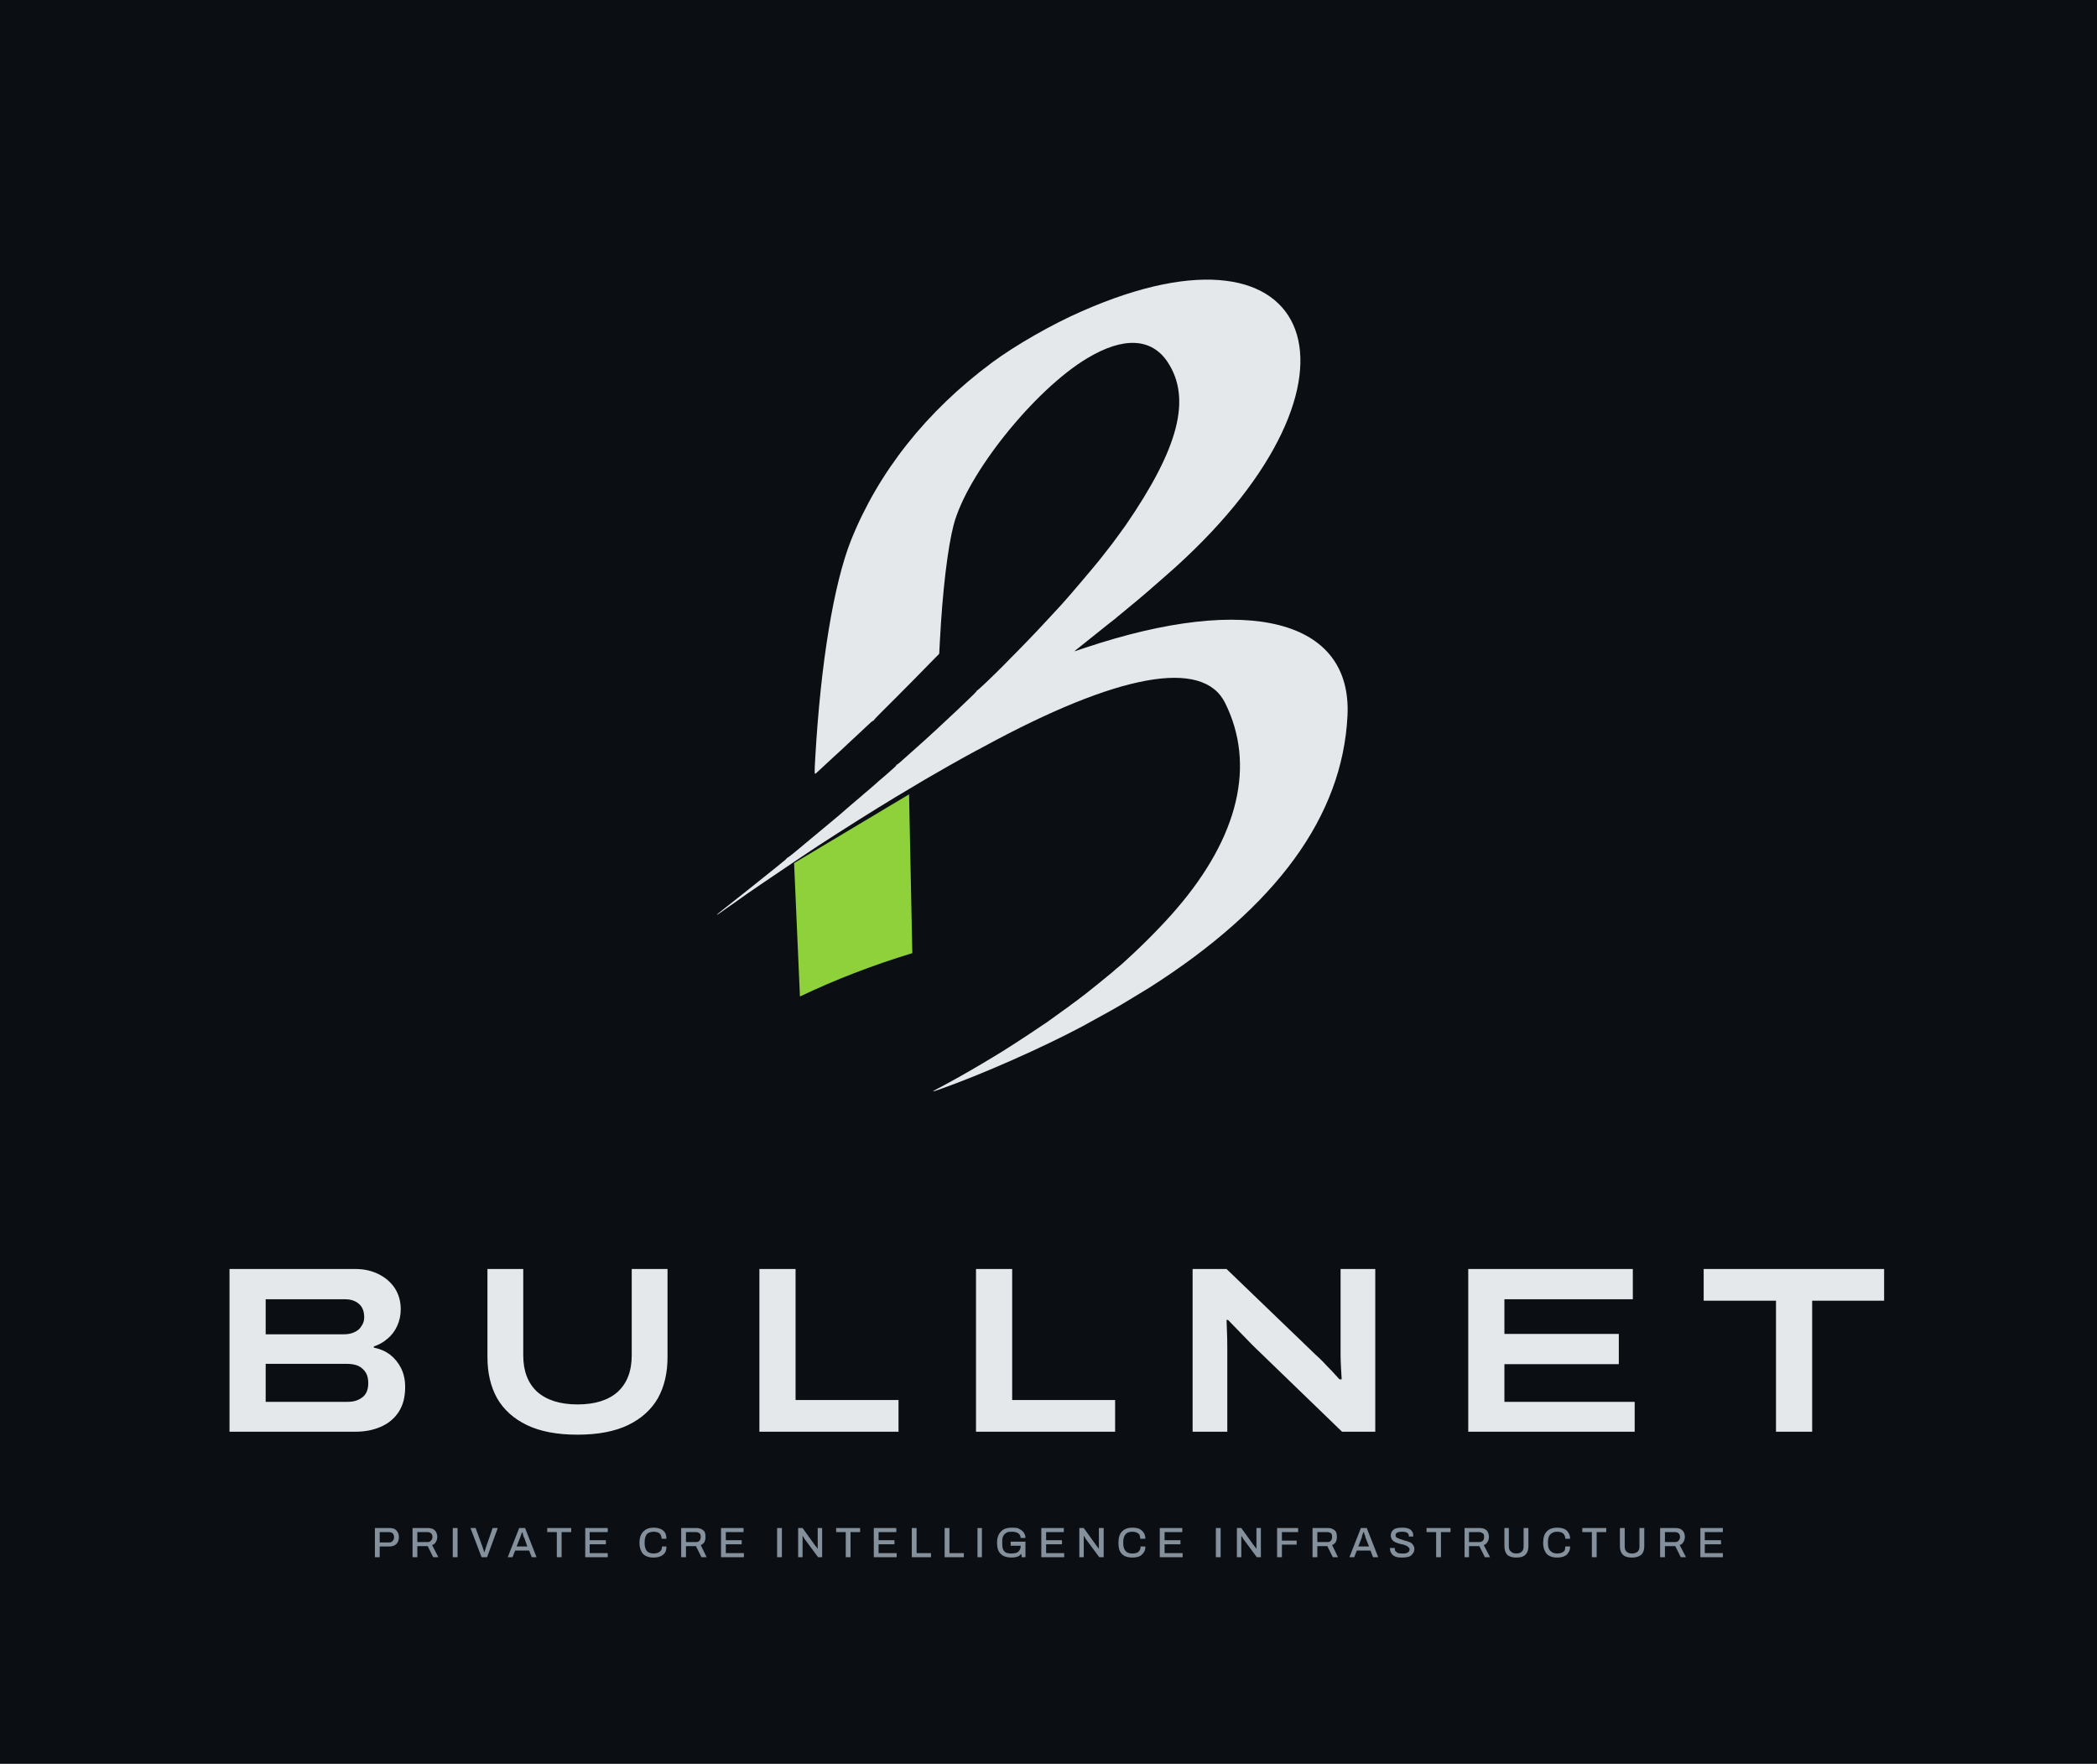
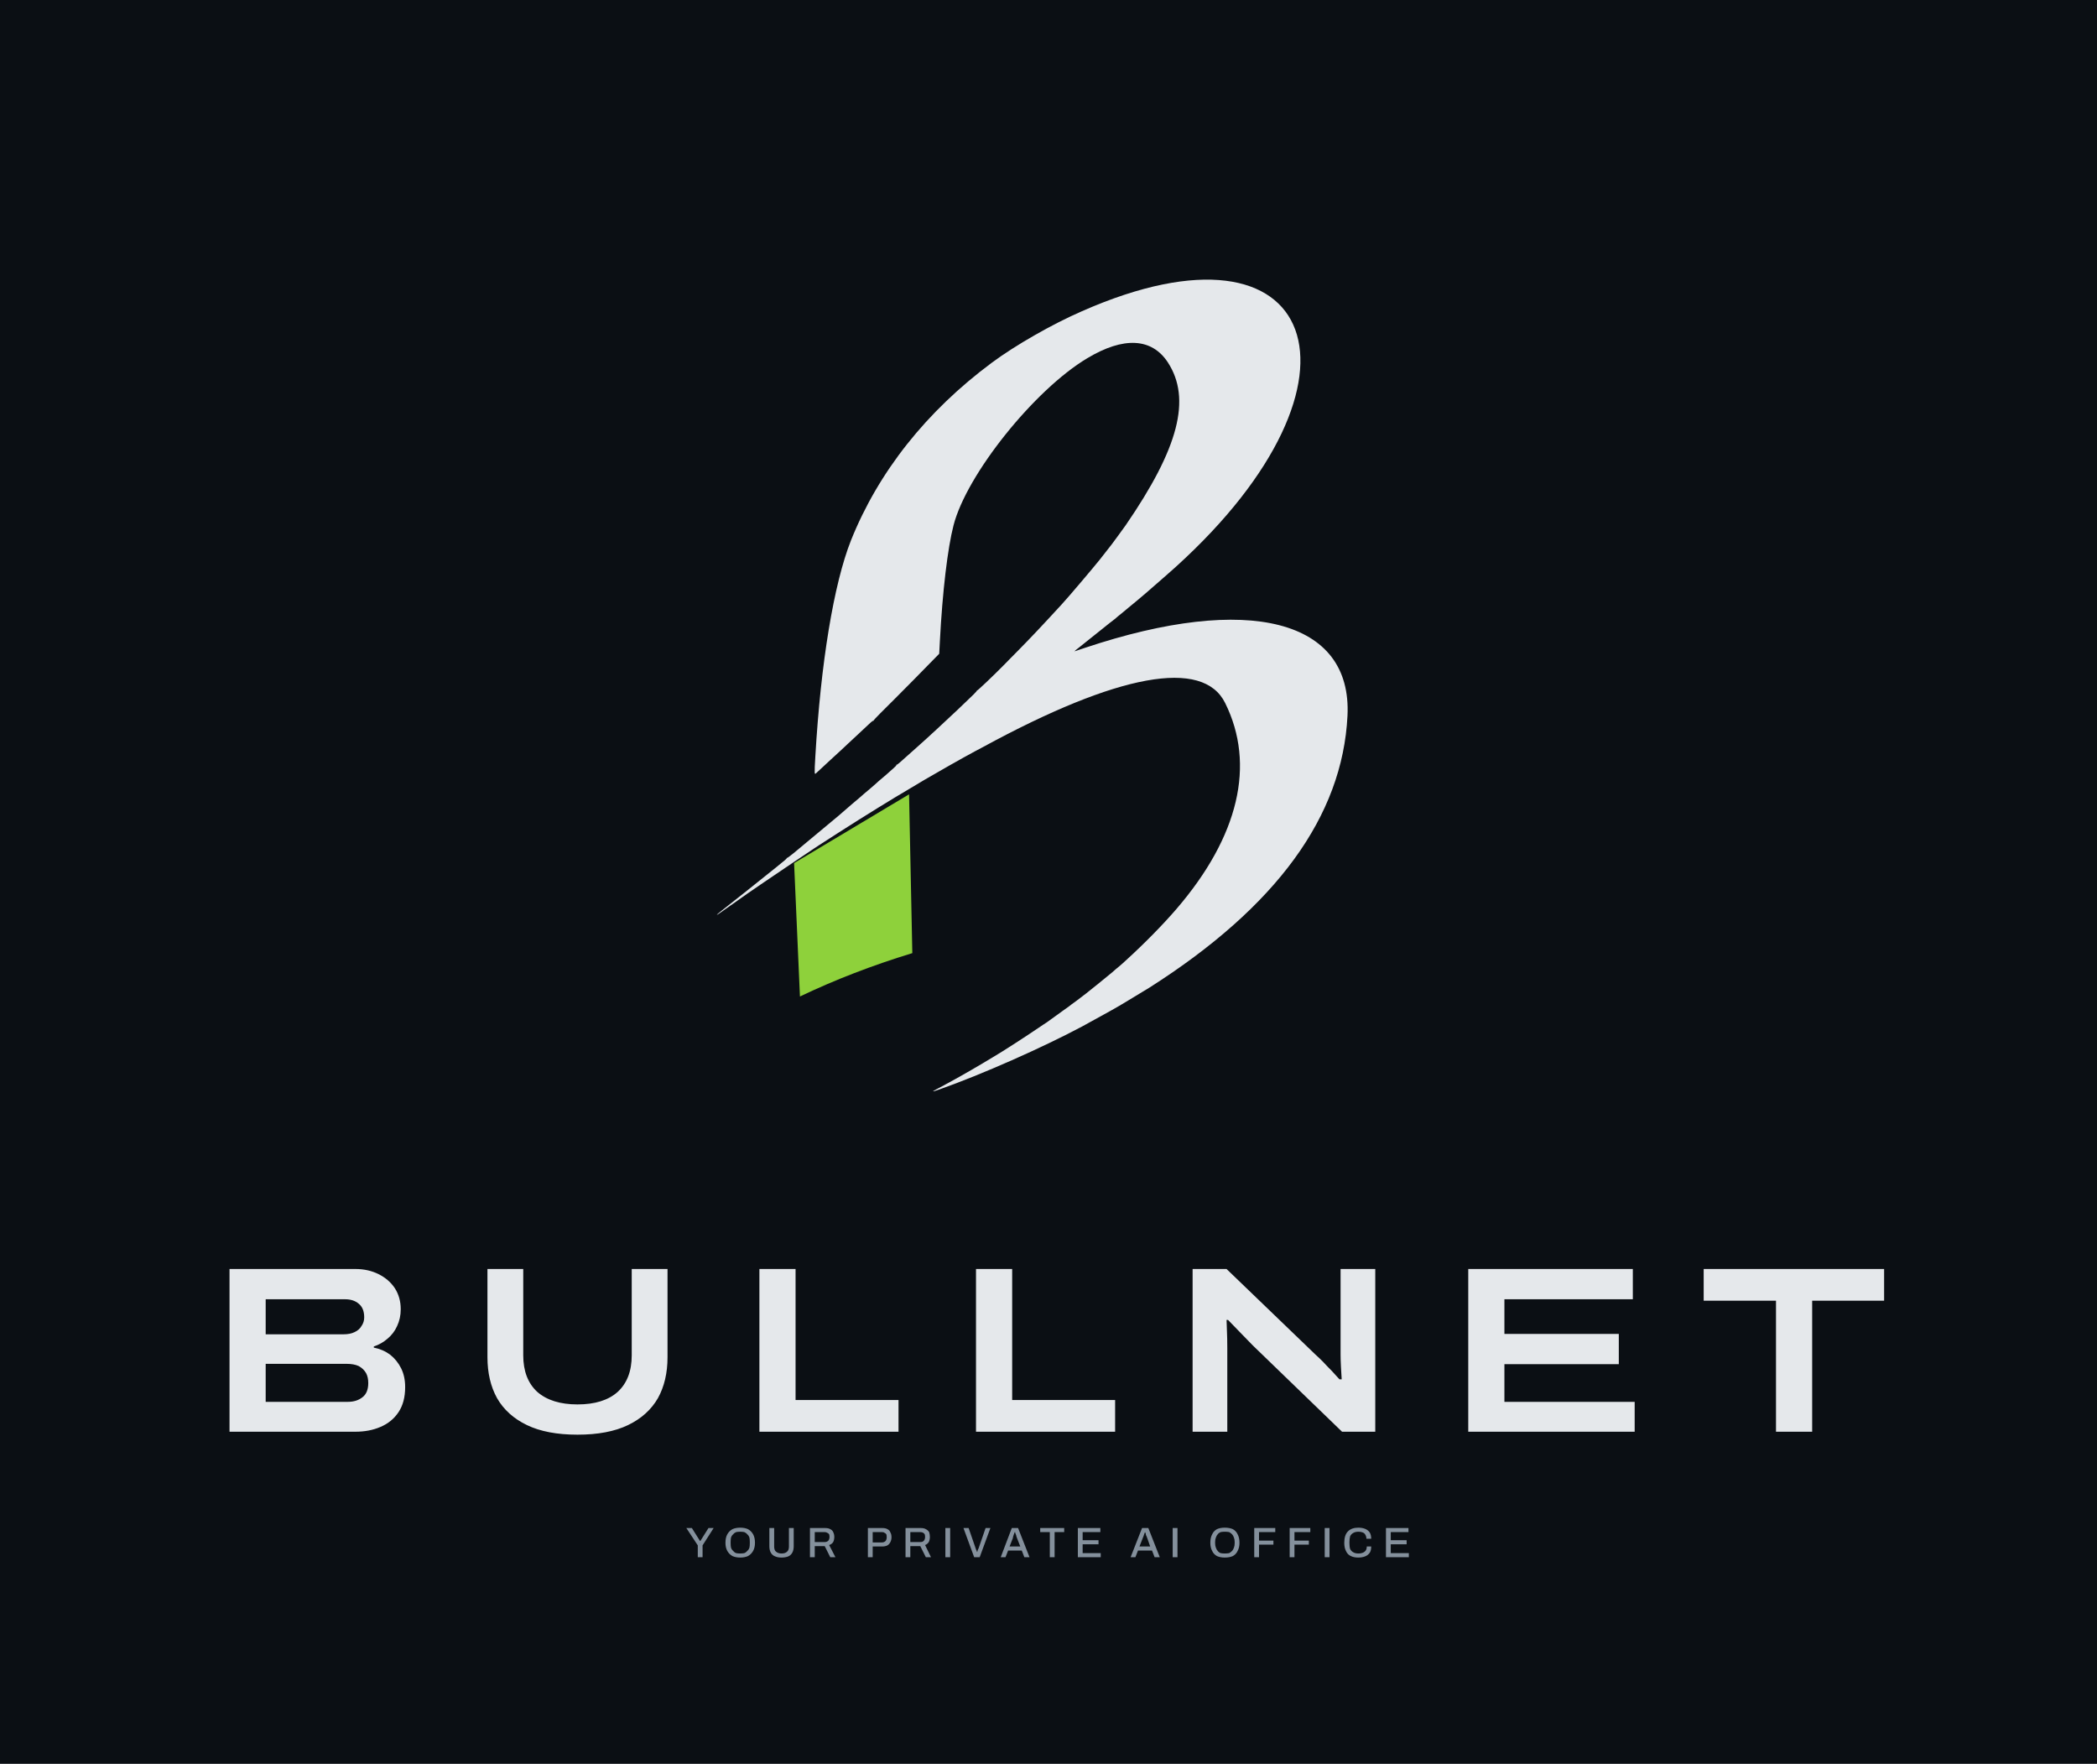
<svg xmlns="http://www.w3.org/2000/svg" viewBox="0 0 568.292 478" role="img" aria-label="BullNet">
  <rect width="568.292" height="478" fill="#0B0F14" />
  <g transform="translate(129.19 35.19) scale(0.5879)">
    <path fill="#E5E8EB" d="M212.4 442.0C219.1 438.5 226.5 434.3 233.4 430.2C235.6 428.9 237.6 427.7 237.9 427.5C242.4 424.9 253.6 417.6 258.9 414.0C260.4 413.0 262.1 411.8 262.8 411.4C263.8 410.7 264.8 410.0 270.7 405.7C272.3 404.6 273.8 403.5 274.1 403.2C274.7 402.8 277.7 400.6 280.9 398.1C283.7 395.9 290.5 390.4 293.0 388.3C294.0 387.4 295.5 386.1 296.4 385.4C297.2 384.7 298.5 383.6 299.2 382.9C308.0 374.9 316.4 366.3 322.6 359.1C351.3 325.7 359.1 292.6 345.0 264.2C334.8 243.5 295.6 250.6 233.2 284.6C232.2 285.1 230.6 286.0 229.8 286.4C224.0 289.5 211.7 296.5 206.6 299.5C204.8 300.6 201.8 302.4 199.9 303.5C191.7 308.3 178.9 316.2 167.2 323.7C157.2 330.1 156.5 330.6 155.3 331.4C154.6 331.9 150.7 334.5 146.5 337.3C135.8 344.5 124.6 352.1 120.2 355.3C119.2 356.0 117.9 357.0 117.2 357.4C116.6 357.8 115.1 358.9 113.8 359.8C110.0 362.6 109.6 362.5 113.2 359.7C119.5 354.8 130.1 346.3 137.6 340.3C142.7 336.2 143.0 335.9 142.9 335.7C142.8 335.7 142.9 335.6 143.1 335.6C143.3 335.6 144.6 334.6 146.1 333.4C152.6 328.0 165.7 317.1 167.0 316.0C167.8 315.3 170.5 313.0 173.0 310.8C175.5 308.7 178.1 306.5 178.6 306.0C179.2 305.5 180.3 304.6 181.1 303.9C181.9 303.2 182.9 302.3 183.3 302.0C183.6 301.7 184.6 300.9 185.3 300.2C186.0 299.6 187.5 298.3 188.6 297.4C189.7 296.4 191.3 295.0 192.1 294.3C192.9 293.6 193.6 292.9 193.5 292.7C193.5 292.5 193.5 292.5 193.6 292.6C193.8 292.8 194.3 292.3 202.7 284.8C208.9 279.3 215.1 273.5 221.7 267.3C229.2 260.2 230.7 258.7 230.6 258.4C230.5 258.3 230.6 258.3 230.7 258.4C230.9 258.5 237.8 252.0 243.6 246.1C243.7 245.9 246.4 243.3 249.4 240.2C255.4 234.1 259.5 229.8 269.7 218.7C273.1 215.0 284.6 201.4 287.3 198.0C287.9 197.2 292.2 191.7 292.7 191.1C293.2 190.5 298.5 183.2 299.2 182.2C323.6 146.7 329.5 124.0 318.6 107.2C311.2 95.9 298.2 95.2 281.4 105.3C257.0 119.9 225.8 158.9 219.8 182.3C217.1 192.7 214.7 212.7 213.5 235.8L213.2 241.5L208.0 246.8C205.2 249.7 198.4 256.6 192.9 262.1C187.4 267.5 182.9 272.1 182.9 272.3C183.0 272.4 182.9 272.5 182.8 272.4C182.6 272.3 181.4 273.3 180.1 274.6C177.6 276.9 174.6 279.8 171.2 282.9C170.2 283.9 166.6 287.2 163.1 290.4C159.7 293.5 156.7 296.4 156.4 296.6C155.7 297.3 155.6 297.0 156.1 288.8C158.6 245.6 164.6 209.3 172.5 189.3C185.1 157.8 207.2 129.8 237.5 107.3C248.3 99.3 265.2 89.6 279.0 83.6C388.3 35.4 417.5 115.2 322.2 201.5C318.9 204.4 316.4 206.7 308.4 213.6C307.6 214.3 305.5 216.0 303.9 217.4C302.2 218.8 300.7 220.0 300.5 220.2C300.3 220.4 298.9 221.5 297.5 222.7C296.1 223.8 294.8 224.9 294.6 225.1C294.5 225.2 294.2 225.5 294.0 225.6C293.7 225.8 290.5 228.3 286.8 231.3C283.1 234.2 279.1 237.5 277.8 238.5C276.5 239.5 275.5 240.3 275.5 240.4C275.5 240.4 277.7 239.7 280.3 238.8C355.9 213.5 403.6 225.8 401.4 270.1C399.1 316.4 368.7 358.1 310.1 395.4C306.0 397.9 294.3 405.0 294.1 405.0C294.1 405.0 293.0 405.6 291.8 406.3C289.8 407.4 283.7 410.8 279.1 413.3C260.5 423.2 232.9 435.4 213.4 442.3C209.7 443.6 209.5 443.5 212.4 442.0Z" />
    <path fill="#8ED13B" d="M146.3 338L199.3 306.3L200.8 379.5Q173 388 149 399.5Z" />
  </g>
  <path fill="#E5E8EB" d="M62.2 388.0V343.9H96.3Q99.8 343.9 102.6 345.3Q105.4 346.7 107.0 349.1Q108.6 351.6 108.6 354.8Q108.6 357.3 107.6 359.4Q106.7 361.4 105.0 362.8Q103.4 364.2 101.3 364.9V365.2Q103.8 365.7 105.7 367.1Q107.6 368.6 108.7 370.8Q109.8 373.0 109.8 375.9Q109.8 380.0 108.0 382.7Q106.2 385.4 103.1 386.7Q100.1 388.0 96.3 388.0ZM72.0 379.9H94.3Q96.7 379.9 98.3 378.6Q99.8 377.4 99.8 374.8Q99.8 373.2 99.2 372.1Q98.5 370.9 97.2 370.2Q95.9 369.6 93.9 369.6H72.0ZM72.0 361.6H93.1Q94.9 361.6 96.1 361.0Q97.4 360.4 98.0 359.3Q98.7 358.3 98.7 357.0Q98.7 354.5 97.2 353.3Q95.8 352.1 93.5 352.1H72.0ZM156.5 388.8Q148.2 388.8 142.8 386.2Q137.4 383.6 134.7 378.9Q132.1 374.2 132.1 367.8V343.9H141.8V367.3Q141.8 373.7 145.6 377.2Q149.5 380.6 156.5 380.6Q163.6 380.6 167.4 377.2Q171.2 373.7 171.2 367.3V343.9H180.9V367.8Q180.9 374.2 178.3 378.9Q175.6 383.6 170.2 386.2Q164.8 388.8 156.5 388.8ZM205.8 388.0V343.9H215.6V379.4H243.5V388.0ZM264.5 388.0V343.9H274.3V379.4H302.2V388.0ZM323.2 388.0V343.9H332.4L356.5 367.1Q357.3 367.8 358.5 369.0Q359.6 370.2 360.9 371.5Q362.1 372.8 363.0 373.8H363.6Q363.5 372.4 363.4 370.4Q363.3 368.4 363.3 367.1V343.9H372.7V388.0H363.7L339.5 364.6Q337.8 362.9 335.9 360.9Q334.0 358.9 332.8 357.7H332.4Q332.4 358.5 332.5 360.6Q332.6 362.7 332.6 365.4V388.0ZM397.9 388.0V343.9H442.5V352.1H407.7V361.5H438.7V369.7H407.7V379.9H443.0V388.0ZM481.3 388.0V352.5H461.7V343.9H510.6V352.5H491.1V388.0Z" />
-   <path fill="#84909C" d="M101.6 422.0V414.1H105.6Q106.4 414.1 107.0 414.4Q107.5 414.7 107.8 415.3Q108.1 415.8 108.1 416.6Q108.1 417.3 107.8 417.9Q107.5 418.5 106.9 418.8Q106.3 419.1 105.5 419.1H102.9V422.0ZM102.9 418.0H105.5Q106.1 418.0 106.4 417.6Q106.8 417.2 106.8 416.6Q106.8 416.1 106.6 415.8Q106.5 415.5 106.2 415.4Q105.9 415.2 105.5 415.2H102.9ZM111.8 422.0V414.1H116.0Q116.8 414.1 117.4 414.4Q117.9 414.7 118.2 415.2Q118.5 415.8 118.5 416.5Q118.5 417.3 118.1 417.9Q117.8 418.5 117.1 418.7L118.8 422.0H117.4L115.9 419.0H113.1V422.0ZM113.1 417.9H115.9Q116.5 417.9 116.8 417.5Q117.2 417.1 117.2 416.5Q117.2 416.1 117.0 415.8Q116.9 415.5 116.6 415.4Q116.3 415.2 115.9 415.2H113.1ZM122.7 422.0V414.1H124.0V422.0ZM130.5 422.0 127.5 414.1H128.9L130.9 419.6Q130.9 419.8 131.0 419.9Q131.1 420.1 131.1 420.3Q131.2 420.5 131.2 420.6H131.3Q131.3 420.5 131.4 420.3Q131.4 420.1 131.5 420.0Q131.6 419.8 131.6 419.6L133.5 414.1H134.9L132.0 422.0ZM137.6 422.0 140.7 414.1H142.3L145.4 422.0H144.1L143.4 420.2H139.6L138.9 422.0ZM140.0 419.1H142.9L142.1 416.8Q142.0 416.7 141.9 416.5Q141.9 416.3 141.8 416.1Q141.7 415.9 141.7 415.6Q141.6 415.4 141.5 415.2H141.5Q141.4 415.5 141.3 415.7Q141.2 416.0 141.1 416.3Q141.0 416.6 140.9 416.8ZM150.9 422.0V415.2H148.3V414.1H154.8V415.2H152.2V422.0ZM158.6 422.0V414.1H164.7V415.2H159.8V417.4H164.2V418.5H159.8V420.9H164.7V422.0ZM177.1 422.1Q175.9 422.1 175.1 421.7Q174.2 421.3 173.8 420.4Q173.3 419.5 173.3 418.1Q173.3 416.0 174.4 415.0Q175.4 414.0 177.1 414.0Q178.1 414.0 178.9 414.3Q179.7 414.6 180.2 415.3Q180.6 416.0 180.6 417.0H179.3Q179.3 416.4 179.0 415.9Q178.8 415.5 178.3 415.3Q177.8 415.1 177.2 415.1Q176.4 415.1 175.8 415.4Q175.2 415.7 175.0 416.3Q174.7 417.0 174.7 417.9V418.2Q174.7 419.2 175.0 419.8Q175.2 420.4 175.8 420.7Q176.3 421.0 177.2 421.0Q177.8 421.0 178.3 420.8Q178.8 420.6 179.1 420.2Q179.4 419.8 179.4 419.1H180.6Q180.6 420.2 180.2 420.8Q179.7 421.5 178.9 421.8Q178.1 422.1 177.1 422.1ZM184.6 422.0V414.1H188.7Q189.6 414.1 190.1 414.4Q190.7 414.7 191.0 415.2Q191.2 415.8 191.2 416.5Q191.2 417.3 190.9 417.9Q190.5 418.5 189.9 418.7L191.5 422.0H190.1L188.6 419.0H185.9V422.0ZM185.9 417.9H188.6Q189.3 417.9 189.6 417.5Q189.9 417.1 189.9 416.5Q189.9 416.1 189.8 415.8Q189.6 415.5 189.4 415.4Q189.1 415.2 188.6 415.2H185.9ZM195.4 422.0V414.1H201.5V415.2H196.7V417.4H201.0V418.5H196.7V420.9H201.6V422.0ZM210.6 422.0V414.1H211.9V422.0ZM216.3 422.0V414.1H217.5L221.1 419.1Q221.2 419.1 221.3 419.3Q221.4 419.4 221.4 419.5Q221.5 419.6 221.6 419.7H221.6Q221.6 419.5 221.6 419.4Q221.6 419.2 221.6 419.1V414.1H222.8V422.0H221.7L218.0 417.0Q217.9 416.9 217.8 416.6Q217.6 416.4 217.6 416.3H217.5Q217.5 416.5 217.5 416.6Q217.5 416.8 217.5 417.0V422.0ZM229.2 422.0V415.2H226.6V414.1H233.1V415.2H230.5V422.0ZM236.8 422.0V414.1H242.9V415.2H238.1V417.4H242.4V418.5H238.1V420.9H243.0V422.0ZM247.1 422.0V414.1H248.4V420.9H252.3V422.0ZM256.0 422.0V414.1H257.3V420.9H261.2V422.0ZM264.9 422.0V414.1H266.1V422.0ZM274.1 422.1Q272.2 422.1 271.2 421.1Q270.2 420.2 270.2 418.1Q270.2 416.7 270.7 415.8Q271.2 414.9 272.1 414.4Q273.0 414.0 274.2 414.0Q275.0 414.0 275.7 414.1Q276.3 414.3 276.8 414.7Q277.3 415.0 277.6 415.6Q277.9 416.1 277.9 416.8H276.6Q276.6 416.4 276.4 416.0Q276.2 415.7 275.9 415.5Q275.6 415.3 275.2 415.2Q274.7 415.1 274.3 415.1Q273.6 415.1 273.1 415.2Q272.6 415.4 272.2 415.8Q271.9 416.1 271.7 416.7Q271.6 417.2 271.6 417.9V418.2Q271.6 419.2 271.8 419.8Q272.1 420.5 272.7 420.8Q273.3 421.0 274.1 421.0Q274.9 421.0 275.5 420.8Q276.0 420.6 276.3 420.1Q276.6 419.7 276.6 419.0V418.9H273.9V417.8H277.9V422.0H276.9L276.8 421.1Q276.5 421.4 276.1 421.7Q275.7 421.9 275.2 422.0Q274.7 422.1 274.1 422.1ZM282.2 422.0V414.1H288.3V415.2H283.5V417.4H287.8V418.5H283.5V420.9H288.4V422.0ZM292.5 422.0V414.1H293.7L297.3 419.1Q297.4 419.1 297.5 419.3Q297.6 419.4 297.6 419.5Q297.7 419.6 297.8 419.7H297.8Q297.8 419.5 297.8 419.4Q297.8 419.2 297.8 419.1V414.1H299.1V422.0H297.9L294.2 417.0Q294.1 416.9 294.0 416.6Q293.9 416.4 293.8 416.3H293.7Q293.7 416.5 293.7 416.6Q293.7 416.8 293.7 417.0V422.0ZM306.9 422.1Q305.7 422.1 304.8 421.7Q304.0 421.3 303.5 420.4Q303.1 419.5 303.1 418.1Q303.1 416.0 304.1 415.0Q305.1 414.0 306.9 414.0Q307.9 414.0 308.7 414.3Q309.4 414.6 309.9 415.3Q310.4 416.0 310.4 417.0H309.0Q309.0 416.4 308.8 415.9Q308.5 415.5 308.0 415.3Q307.5 415.1 306.9 415.1Q306.1 415.1 305.5 415.4Q305.0 415.7 304.7 416.3Q304.4 417.0 304.4 417.9V418.2Q304.4 419.2 304.7 419.8Q305.0 420.4 305.5 420.7Q306.1 421.0 306.9 421.0Q307.6 421.0 308.1 420.8Q308.6 420.6 308.8 420.2Q309.1 419.8 309.1 419.1H310.4Q310.4 420.2 309.9 420.8Q309.4 421.5 308.7 421.8Q307.9 422.1 306.9 422.1ZM314.3 422.0V414.1H320.4V415.2H315.6V417.4H319.9V418.5H315.6V420.9H320.5V422.0ZM329.5 422.0V414.1H330.8V422.0ZM335.2 422.0V414.1H336.4L340.0 419.1Q340.1 419.1 340.2 419.3Q340.3 419.4 340.3 419.5Q340.4 419.6 340.5 419.7H340.5Q340.5 419.5 340.5 419.4Q340.5 419.2 340.5 419.1V414.1H341.7V422.0H340.6L336.9 417.0Q336.8 416.9 336.7 416.6Q336.5 416.4 336.5 416.3H336.4Q336.4 416.5 336.4 416.6Q336.4 416.8 336.4 417.0V422.0ZM346.1 422.0V414.1H351.8V415.2H347.4V417.5H351.4V418.6H347.4V422.0ZM355.7 422.0V414.1H359.9Q360.7 414.1 361.2 414.4Q361.8 414.7 362.1 415.2Q362.3 415.8 362.3 416.5Q362.3 417.3 362.0 417.9Q361.6 418.5 361.0 418.7L362.6 422.0H361.2L359.7 419.0H357.0V422.0ZM357.0 417.9H359.7Q360.4 417.9 360.7 417.5Q361.0 417.1 361.0 416.5Q361.0 416.1 360.9 415.8Q360.8 415.5 360.5 415.4Q360.2 415.2 359.7 415.2H357.0ZM365.7 422.0 368.8 414.1H370.4L373.5 422.0H372.1L371.4 420.2H367.7L367.0 422.0ZM368.1 419.1H371.0L370.1 416.8Q370.1 416.7 370.0 416.5Q370.0 416.3 369.9 416.1Q369.8 415.9 369.7 415.6Q369.7 415.4 369.6 415.2H369.5Q369.4 415.5 369.3 415.7Q369.2 416.0 369.1 416.3Q369.1 416.6 369.0 416.8ZM380.0 422.1Q379.3 422.1 378.7 422.0Q378.1 421.9 377.7 421.6Q377.2 421.3 377.0 420.8Q376.7 420.4 376.7 419.7Q376.7 419.7 376.7 419.6Q376.7 419.6 376.7 419.5H378.0Q378.0 419.5 378.0 419.6Q378.0 419.7 378.0 419.7Q378.0 420.2 378.2 420.4Q378.5 420.7 378.9 420.9Q379.4 421.0 380.0 421.0Q380.3 421.0 380.6 421.0Q380.9 421.0 381.1 420.9Q381.4 420.8 381.6 420.7Q381.8 420.5 381.9 420.3Q382.0 420.2 382.0 419.9Q382.0 419.6 381.7 419.3Q381.5 419.1 381.2 418.9Q380.8 418.8 380.4 418.6Q379.9 418.5 379.4 418.4Q378.9 418.2 378.5 418.1Q378.0 417.9 377.7 417.7Q377.3 417.4 377.1 417.0Q376.9 416.6 376.9 416.1Q376.9 415.6 377.1 415.2Q377.3 414.8 377.7 414.5Q378.1 414.2 378.7 414.1Q379.3 414.0 380.0 414.0Q380.6 414.0 381.2 414.1Q381.7 414.2 382.2 414.5Q382.6 414.8 382.8 415.2Q383.0 415.6 383.0 416.2V416.4H381.8V416.2Q381.8 415.9 381.6 415.6Q381.3 415.3 380.9 415.2Q380.5 415.1 380.0 415.1Q379.4 415.1 379.0 415.2Q378.6 415.3 378.4 415.5Q378.2 415.7 378.2 416.0Q378.2 416.4 378.4 416.6Q378.6 416.8 379.0 416.9Q379.3 417.1 379.8 417.2Q380.2 417.3 380.7 417.5Q381.2 417.6 381.7 417.8Q382.1 417.9 382.5 418.2Q382.8 418.4 383.0 418.8Q383.3 419.2 383.3 419.7Q383.3 420.6 382.8 421.1Q382.4 421.7 381.7 421.9Q380.9 422.1 380.0 422.1ZM389.2 422.0V415.2H386.6V414.1H393.1V415.2H390.5V422.0ZM396.9 422.0V414.1H401.0Q401.9 414.1 402.4 414.4Q403.0 414.7 403.2 415.2Q403.5 415.8 403.5 416.5Q403.5 417.3 403.1 417.9Q402.8 418.5 402.1 418.7L403.8 422.0H402.4L400.9 419.0H398.1V422.0ZM398.1 417.9H400.9Q401.5 417.9 401.9 417.5Q402.2 417.1 402.2 416.5Q402.2 416.1 402.1 415.8Q401.9 415.5 401.6 415.4Q401.3 415.2 400.9 415.2H398.1ZM410.9 422.1Q409.9 422.1 409.2 421.8Q408.4 421.5 408.1 420.8Q407.7 420.1 407.7 419.0V414.1H408.9V419.1Q408.9 420.1 409.5 420.5Q410.0 421.0 410.9 421.0Q411.9 421.0 412.4 420.5Q412.9 420.1 412.9 419.1V414.1H414.2V419.0Q414.2 420.1 413.8 420.8Q413.4 421.5 412.7 421.8Q412.0 422.1 410.9 422.1ZM422.0 422.1Q420.8 422.1 420.0 421.7Q419.1 421.3 418.7 420.4Q418.2 419.5 418.2 418.1Q418.2 416.0 419.2 415.0Q420.2 414.0 422.0 414.0Q423.0 414.0 423.8 414.3Q424.6 414.6 425.0 415.3Q425.5 416.0 425.5 417.0H424.2Q424.2 416.4 423.9 415.9Q423.6 415.5 423.2 415.3Q422.7 415.1 422.0 415.1Q421.2 415.1 420.7 415.4Q420.1 415.7 419.8 416.3Q419.5 417.0 419.5 417.9V418.2Q419.5 419.2 419.8 419.8Q420.1 420.4 420.7 420.7Q421.2 421.0 422.0 421.0Q422.7 421.0 423.2 420.8Q423.7 420.6 424.0 420.2Q424.2 419.8 424.2 419.1H425.5Q425.5 420.2 425.0 420.8Q424.6 421.5 423.8 421.8Q423.0 422.1 422.0 422.1ZM431.4 422.0V415.2H428.8V414.1H435.3V415.2H432.7V422.0ZM442.3 422.1Q441.2 422.1 440.5 421.8Q439.8 421.5 439.4 420.8Q439.0 420.1 439.0 419.0V414.1H440.3V419.1Q440.3 420.1 440.8 420.5Q441.3 421.0 442.3 421.0Q443.2 421.0 443.8 420.5Q444.3 420.1 444.3 419.1V414.1H445.6V419.0Q445.6 420.1 445.2 420.8Q444.8 421.5 444.0 421.8Q443.3 422.1 442.3 422.1ZM449.9 422.0V414.1H454.1Q454.9 414.1 455.5 414.4Q456.0 414.7 456.3 415.2Q456.6 415.8 456.6 416.5Q456.6 417.3 456.2 417.9Q455.9 418.5 455.2 418.7L456.9 422.0H455.5L454.0 419.0H451.2V422.0ZM451.2 417.9H454.0Q454.6 417.9 454.9 417.5Q455.3 417.1 455.3 416.5Q455.3 416.1 455.1 415.8Q455.0 415.5 454.7 415.4Q454.4 415.2 454.0 415.2H451.2ZM460.8 422.0V414.1H466.9V415.2H462.0V417.4H466.4V418.5H462.0V420.9H466.9V422.0Z" />
+   <path fill="#84909C" d="M189.1 422.0V418.8L186.0 414.1H187.5L189.7 417.6H189.8L192.0 414.1H193.4L190.4 418.8V422.0ZM200.6 422.1Q199.4 422.1 198.5 421.7Q197.6 421.2 197.1 420.3Q196.6 419.4 196.6 418.1Q196.6 416.7 197.1 415.8Q197.6 414.9 198.5 414.4Q199.4 414.0 200.6 414.0Q201.8 414.0 202.7 414.4Q203.6 414.9 204.1 415.8Q204.6 416.7 204.6 418.1Q204.6 419.4 204.1 420.3Q203.6 421.2 202.7 421.7Q201.8 422.1 200.6 422.1ZM200.6 421.0Q201.2 421.0 201.7 420.9Q202.2 420.7 202.5 420.3Q202.9 420.0 203.1 419.4Q203.2 418.9 203.2 418.2V417.9Q203.2 417.2 203.1 416.7Q202.9 416.1 202.5 415.8Q202.2 415.4 201.7 415.2Q201.2 415.1 200.6 415.1Q200.0 415.1 199.5 415.2Q199.0 415.4 198.7 415.8Q198.3 416.1 198.1 416.7Q198.0 417.2 198.0 417.9V418.2Q198.0 418.9 198.1 419.4Q198.3 420.0 198.7 420.3Q199.0 420.7 199.5 420.9Q200.0 421.0 200.6 421.0ZM211.8 422.1Q210.8 422.1 210.1 421.8Q209.3 421.5 208.9 420.8Q208.5 420.1 208.5 419.0V414.1H209.8V419.1Q209.8 420.1 210.3 420.5Q210.9 421.0 211.8 421.0Q212.8 421.0 213.3 420.5Q213.8 420.1 213.8 419.1V414.1H215.1V419.0Q215.1 420.1 214.7 420.8Q214.3 421.5 213.6 421.8Q212.8 422.1 211.8 422.1ZM219.5 422.0V414.1H223.6Q224.5 414.1 225.0 414.4Q225.6 414.7 225.8 415.2Q226.1 415.8 226.1 416.5Q226.1 417.3 225.8 417.9Q225.4 418.5 224.7 418.7L226.4 422.0H225.0L223.5 419.0H220.8V422.0ZM220.8 417.9H223.5Q224.1 417.9 224.5 417.5Q224.8 417.1 224.8 416.5Q224.8 416.1 224.7 415.8Q224.5 415.5 224.2 415.4Q223.9 415.2 223.5 415.2H220.8ZM235.2 422.0V414.1H239.1Q240.0 414.1 240.5 414.4Q241.1 414.7 241.3 415.3Q241.6 415.8 241.6 416.6Q241.6 417.3 241.3 417.9Q241.0 418.5 240.5 418.8Q239.9 419.1 239.1 419.1H236.5V422.0ZM236.5 418.0H239.0Q239.6 418.0 240.0 417.6Q240.3 417.2 240.3 416.6Q240.3 416.1 240.2 415.8Q240.0 415.5 239.7 415.4Q239.5 415.2 239.0 415.2H236.5ZM245.4 422.0V414.1H249.5Q250.4 414.1 250.9 414.4Q251.5 414.7 251.8 415.2Q252.0 415.8 252.0 416.5Q252.0 417.3 251.7 417.9Q251.3 418.5 250.7 418.7L252.3 422.0H250.9L249.4 419.0H246.7V422.0ZM246.7 417.9H249.4Q250.1 417.9 250.4 417.5Q250.7 417.1 250.7 416.5Q250.7 416.1 250.6 415.8Q250.4 415.5 250.2 415.4Q249.9 415.2 249.4 415.2H246.7ZM256.2 422.0V414.1H257.5V422.0ZM264.0 422.0 261.1 414.1H262.5L264.4 419.6Q264.5 419.8 264.5 419.9Q264.6 420.1 264.7 420.3Q264.7 420.5 264.8 420.6H264.8Q264.9 420.5 264.9 420.3Q265.0 420.1 265.0 420.0Q265.1 419.8 265.2 419.6L267.1 414.1H268.4L265.5 422.0ZM271.2 422.0 274.2 414.1H275.9L279.0 422.0H277.6L276.9 420.2H273.2L272.5 422.0ZM273.6 419.1H276.5L275.6 416.8Q275.6 416.7 275.5 416.5Q275.4 416.3 275.4 416.1Q275.3 415.9 275.2 415.6Q275.1 415.4 275.1 415.2H275.0Q274.9 415.5 274.8 415.7Q274.7 416.0 274.6 416.3Q274.5 416.6 274.5 416.8ZM284.5 422.0V415.2H281.9V414.1H288.4V415.2H285.8V422.0ZM292.1 422.0V414.1H298.2V415.2H293.4V417.4H297.7V418.5H293.4V420.9H298.3V422.0ZM306.4 422.0 309.5 414.1H311.2L314.3 422.0H312.9L312.2 420.2H308.4L307.7 422.0ZM308.8 419.1H311.7L310.9 416.8Q310.8 416.7 310.8 416.5Q310.7 416.3 310.6 416.1Q310.5 415.9 310.5 415.6Q310.4 415.4 310.3 415.2H310.3Q310.2 415.5 310.1 415.7Q310.0 416.0 309.9 416.3Q309.8 416.6 309.7 416.8ZM317.8 422.0V414.1H319.1V422.0ZM331.9 422.1Q330.7 422.1 329.8 421.7Q328.9 421.2 328.5 420.3Q328.0 419.4 328.0 418.1Q328.0 416.7 328.5 415.8Q328.9 414.9 329.8 414.4Q330.7 414.0 331.9 414.0Q333.2 414.0 334.1 414.4Q335.0 414.9 335.4 415.8Q335.9 416.7 335.9 418.1Q335.9 419.4 335.4 420.3Q335.0 421.2 334.1 421.7Q333.2 422.1 331.9 422.1ZM331.9 421.0Q332.6 421.0 333.1 420.9Q333.5 420.7 333.9 420.3Q334.2 420.0 334.4 419.4Q334.6 418.9 334.6 418.2V417.9Q334.6 417.2 334.4 416.7Q334.2 416.1 333.9 415.8Q333.5 415.4 333.1 415.2Q332.6 415.1 331.9 415.1Q331.3 415.1 330.8 415.2Q330.3 415.4 330.0 415.8Q329.7 416.1 329.5 416.7Q329.3 417.2 329.3 417.9V418.2Q329.3 418.9 329.5 419.4Q329.7 420.0 330.0 420.3Q330.3 420.7 330.8 420.9Q331.3 421.0 331.9 421.0ZM339.9 422.0V414.1H345.6V415.2H341.2V417.5H345.1V418.6H341.2V422.0ZM349.5 422.0V414.1H355.1V415.2H350.8V417.5H354.7V418.6H350.8V422.0ZM359.0 422.0V414.1H360.3V422.0ZM368.1 422.1Q366.9 422.1 366.1 421.7Q365.2 421.3 364.8 420.4Q364.3 419.5 364.3 418.1Q364.3 416.0 365.3 415.0Q366.3 414.0 368.1 414.0Q369.1 414.0 369.9 414.3Q370.7 414.6 371.2 415.3Q371.6 416.0 371.6 417.0H370.3Q370.3 416.4 370.0 415.9Q369.8 415.5 369.3 415.3Q368.8 415.1 368.2 415.1Q367.3 415.1 366.8 415.4Q366.2 415.7 365.9 416.3Q365.7 417.0 365.7 417.9V418.2Q365.7 419.2 365.9 419.8Q366.2 420.4 366.8 420.7Q367.3 421.0 368.2 421.0Q368.8 421.0 369.3 420.8Q369.8 420.6 370.1 420.2Q370.4 419.8 370.4 419.1H371.6Q371.6 420.2 371.2 420.8Q370.7 421.5 369.9 421.8Q369.1 422.1 368.1 422.1ZM375.6 422.0V414.1H381.7V415.2H376.9V417.4H381.2V418.5H376.9V420.9H381.8V422.0Z" />
</svg>
